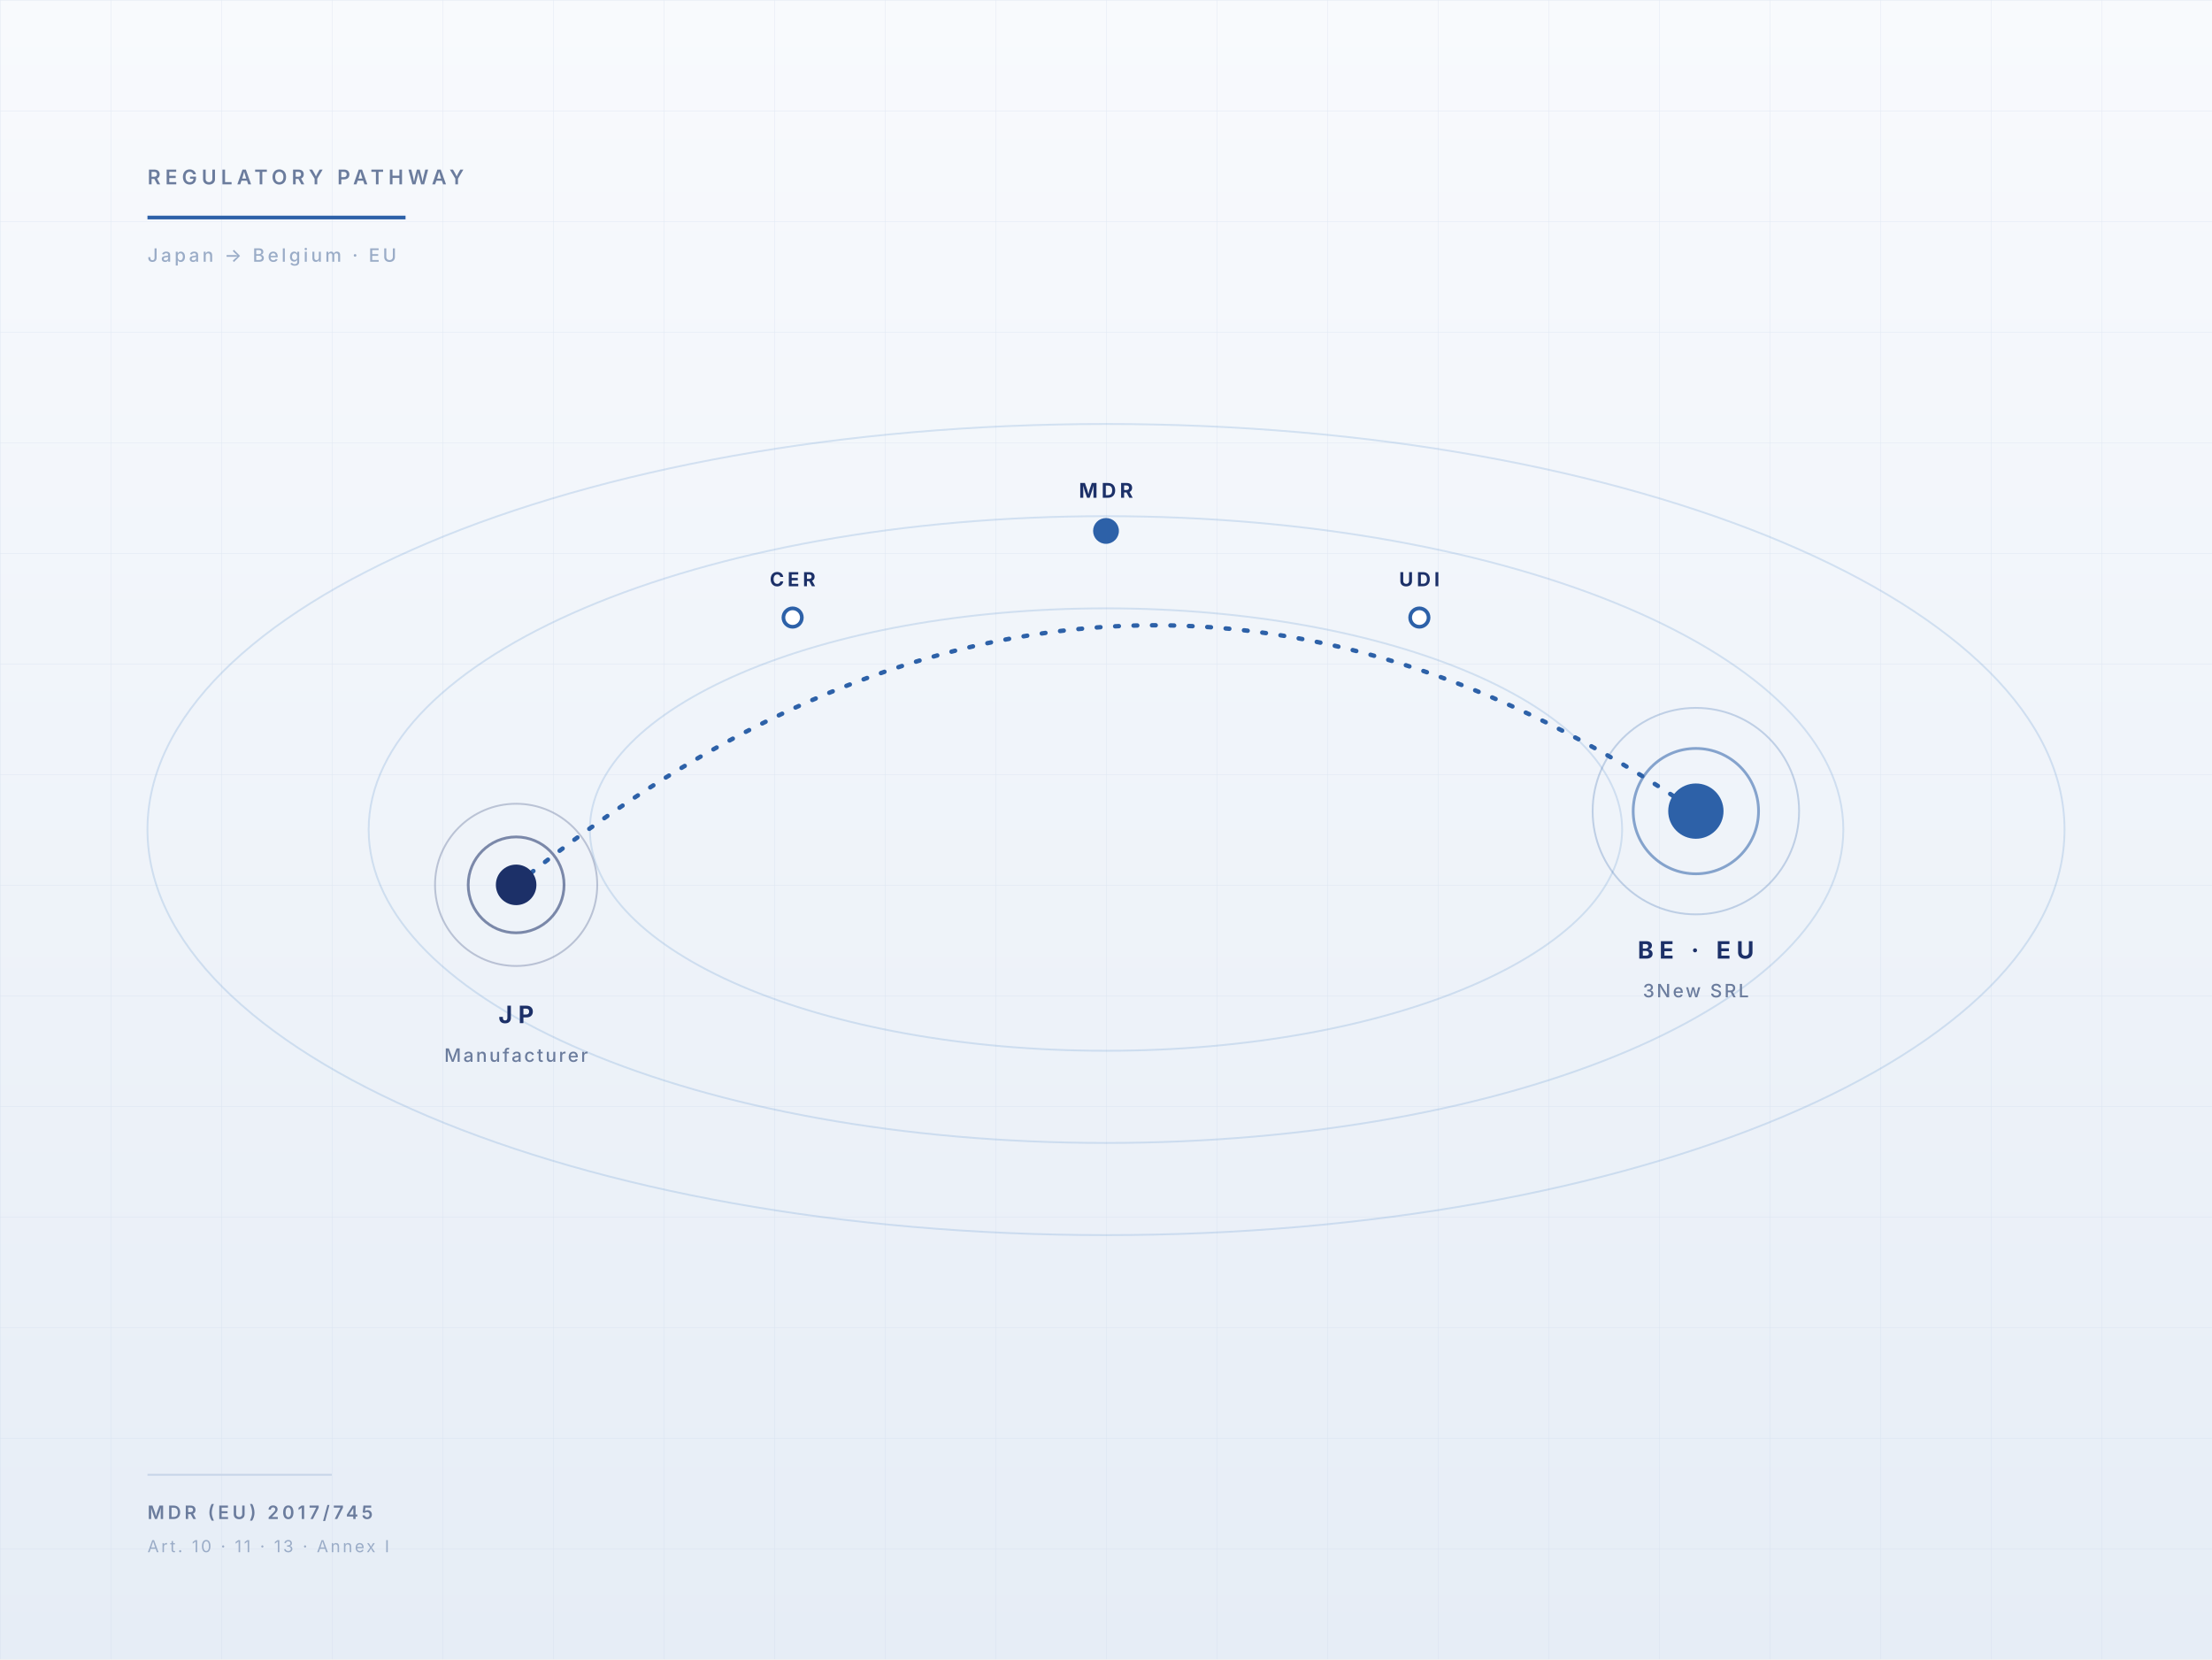
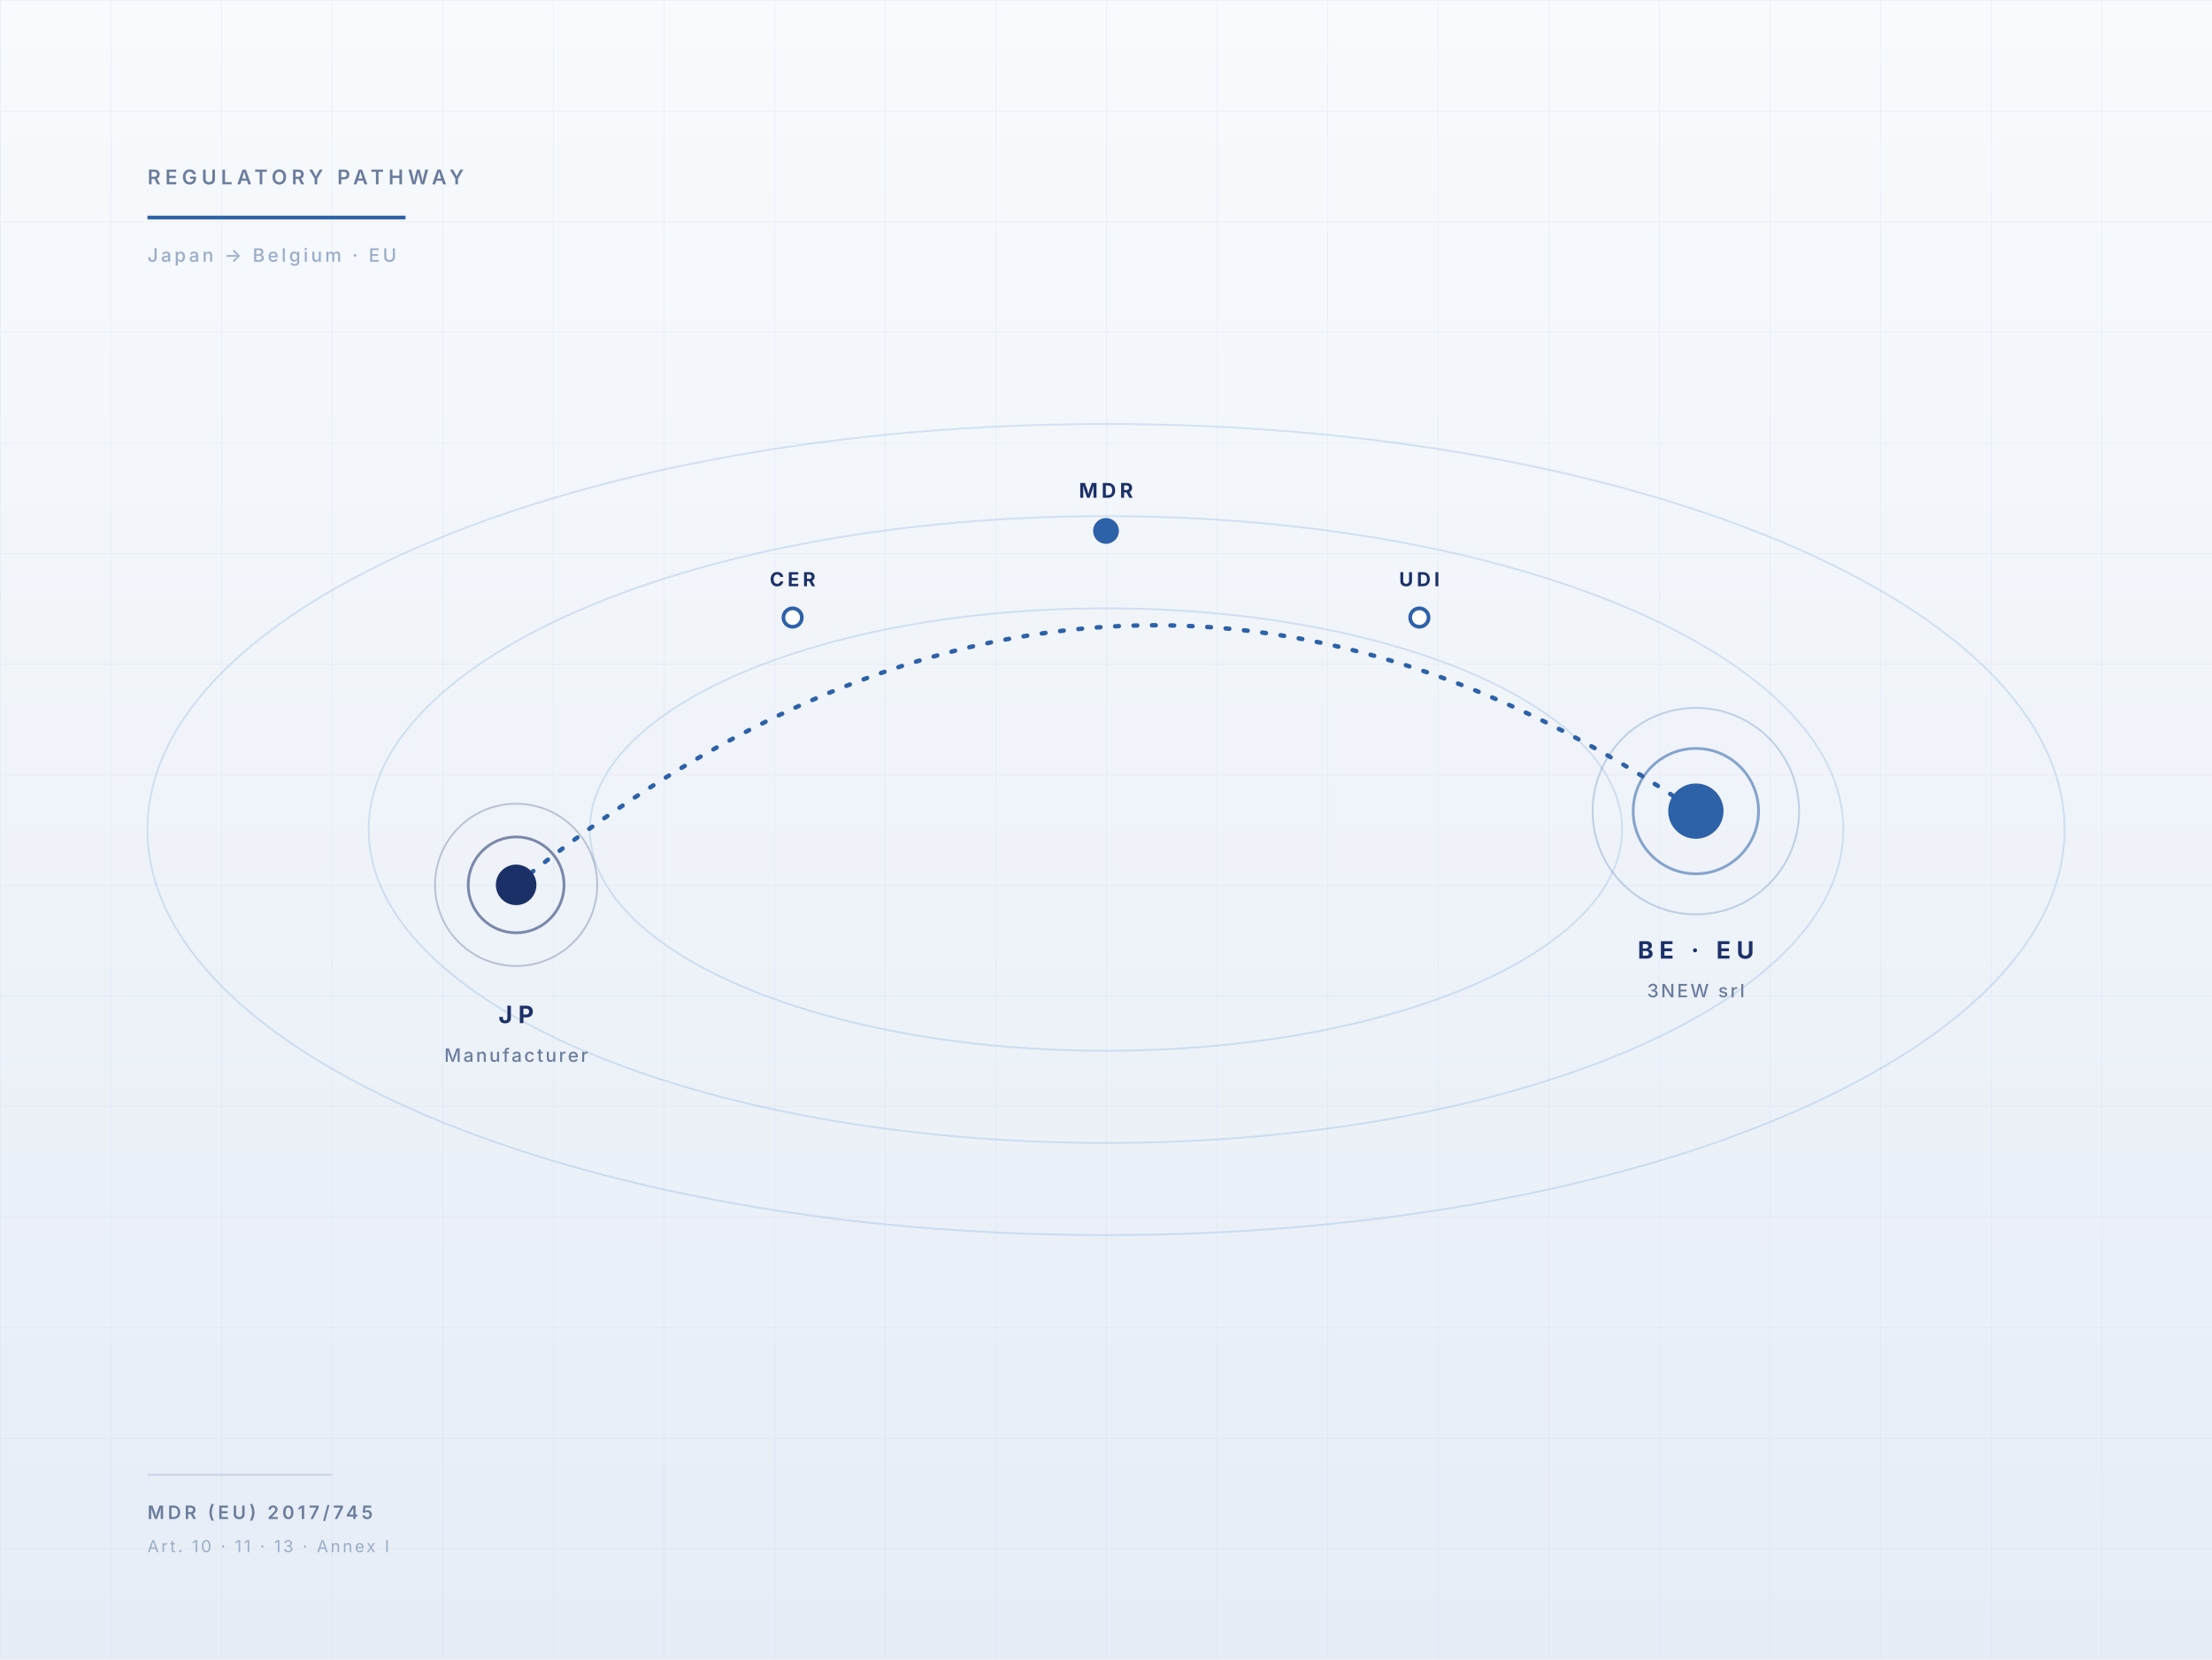
<svg xmlns="http://www.w3.org/2000/svg" width="1200" height="900" viewBox="0 0 1200 900" role="img" aria-labelledby="title desc">
  <defs>
    <linearGradient id="bg1" x1="0" y1="0" x2="0" y2="1">
      <stop offset="0%" stop-color="#f8fafd" />
      <stop offset="100%" stop-color="#e6edf6" />
    </linearGradient>
    <pattern id="grid1" width="60" height="60" patternUnits="userSpaceOnUse">
      <path d="M 60 0 L 0 0 0 60" fill="none" stroke="#c8d5e8" stroke-width="0.5" opacity="0.45" />
    </pattern>
  </defs>
  <rect width="1200" height="900" fill="url(#bg1)" />
  <rect width="1200" height="900" fill="url(#grid1)" />
  <g fill="none" stroke="#5b91cc" stroke-width="1" opacity="0.22">
    <ellipse cx="600" cy="450" rx="520" ry="220" />
    <ellipse cx="600" cy="450" rx="400" ry="170" />
    <ellipse cx="600" cy="450" rx="280" ry="120" />
  </g>
  <path d="M 280 480 Q 600 220 920 440" stroke="#2d61a8" stroke-width="2.4" fill="none" stroke-dasharray="2 8" stroke-linecap="round" />
  <g font-family="Inter, sans-serif" font-size="11" fill="#6b7c9d" letter-spacing="0.22em">
    <text x="80" y="100" font-weight="600">REGULATORY PATHWAY</text>
    <line x1="80" y1="118" x2="220" y2="118" stroke="#2d61a8" stroke-width="2" />
    <text x="80" y="142" font-size="10" font-weight="500" letter-spacing="0.16em" fill="#9aacc7">Japan → Belgium · EU</text>
  </g>
  <g font-family="Inter, sans-serif" letter-spacing="0.18em">
    <circle cx="430" cy="335" r="5" fill="#ffffff" stroke="#2d61a8" stroke-width="2" />
    <text x="430" y="318" text-anchor="middle" font-size="10.5" font-weight="700" fill="#1c3068">CER</text>
    <circle cx="600" cy="288" r="7" fill="#2d61a8" />
    <text x="600" y="270" text-anchor="middle" font-size="11" font-weight="700" fill="#1c3068">MDR</text>
    <circle cx="770" cy="335" r="5" fill="#ffffff" stroke="#2d61a8" stroke-width="2" />
    <text x="770" y="318" text-anchor="middle" font-size="10.5" font-weight="700" fill="#1c3068">UDI</text>
  </g>
  <g>
    <circle cx="280" cy="480" r="44" fill="none" stroke="#1c3068" stroke-width="1" opacity="0.25" />
    <circle cx="280" cy="480" r="26" fill="none" stroke="#1c3068" stroke-width="1.5" opacity="0.55" />
    <circle cx="280" cy="480" r="11" fill="#1c3068" />
    <text x="280" y="555" text-anchor="middle" font-family="Inter" font-size="13" font-weight="700" fill="#1c3068" letter-spacing="0.24em">JP</text>
    <text x="280" y="576" text-anchor="middle" font-family="Inter" font-size="10" font-weight="500" fill="#6b7c9d" letter-spacing="0.12em">Manufacturer</text>
  </g>
  <g>
    <circle cx="920" cy="440" r="56" fill="none" stroke="#2d61a8" stroke-width="1" opacity="0.25" />
    <circle cx="920" cy="440" r="34" fill="none" stroke="#2d61a8" stroke-width="1.5" opacity="0.55" />
    <circle cx="920" cy="440" r="15" fill="#2d61a8" />
    <text x="920" y="520" text-anchor="middle" font-family="Inter" font-size="13" font-weight="700" fill="#1c3068" letter-spacing="0.24em">BE · EU</text>
-     <text x="920" y="541" text-anchor="middle" font-family="Inter" font-size="10" font-weight="500" fill="#6b7c9d" letter-spacing="0.12em">3New SRL</text>
+     <text x="920" y="541" text-anchor="middle" font-family="Inter" font-size="10" font-weight="500" fill="#6b7c9d" letter-spacing="0.12em">3NEW srl</text>
  </g>
  <g font-family="Inter" font-size="10" fill="#9aacc7" letter-spacing="0.18em">
    <line x1="80" y1="800" x2="180" y2="800" stroke="#c8d5e8" stroke-width="1" />
    <text x="80" y="824" font-weight="600" fill="#6b7c9d">MDR (EU) 2017/745</text>
    <text x="80" y="842" font-size="9" letter-spacing="0.14em">Art. 10 · 11 · 13 · Annex I</text>
  </g>
</svg>
